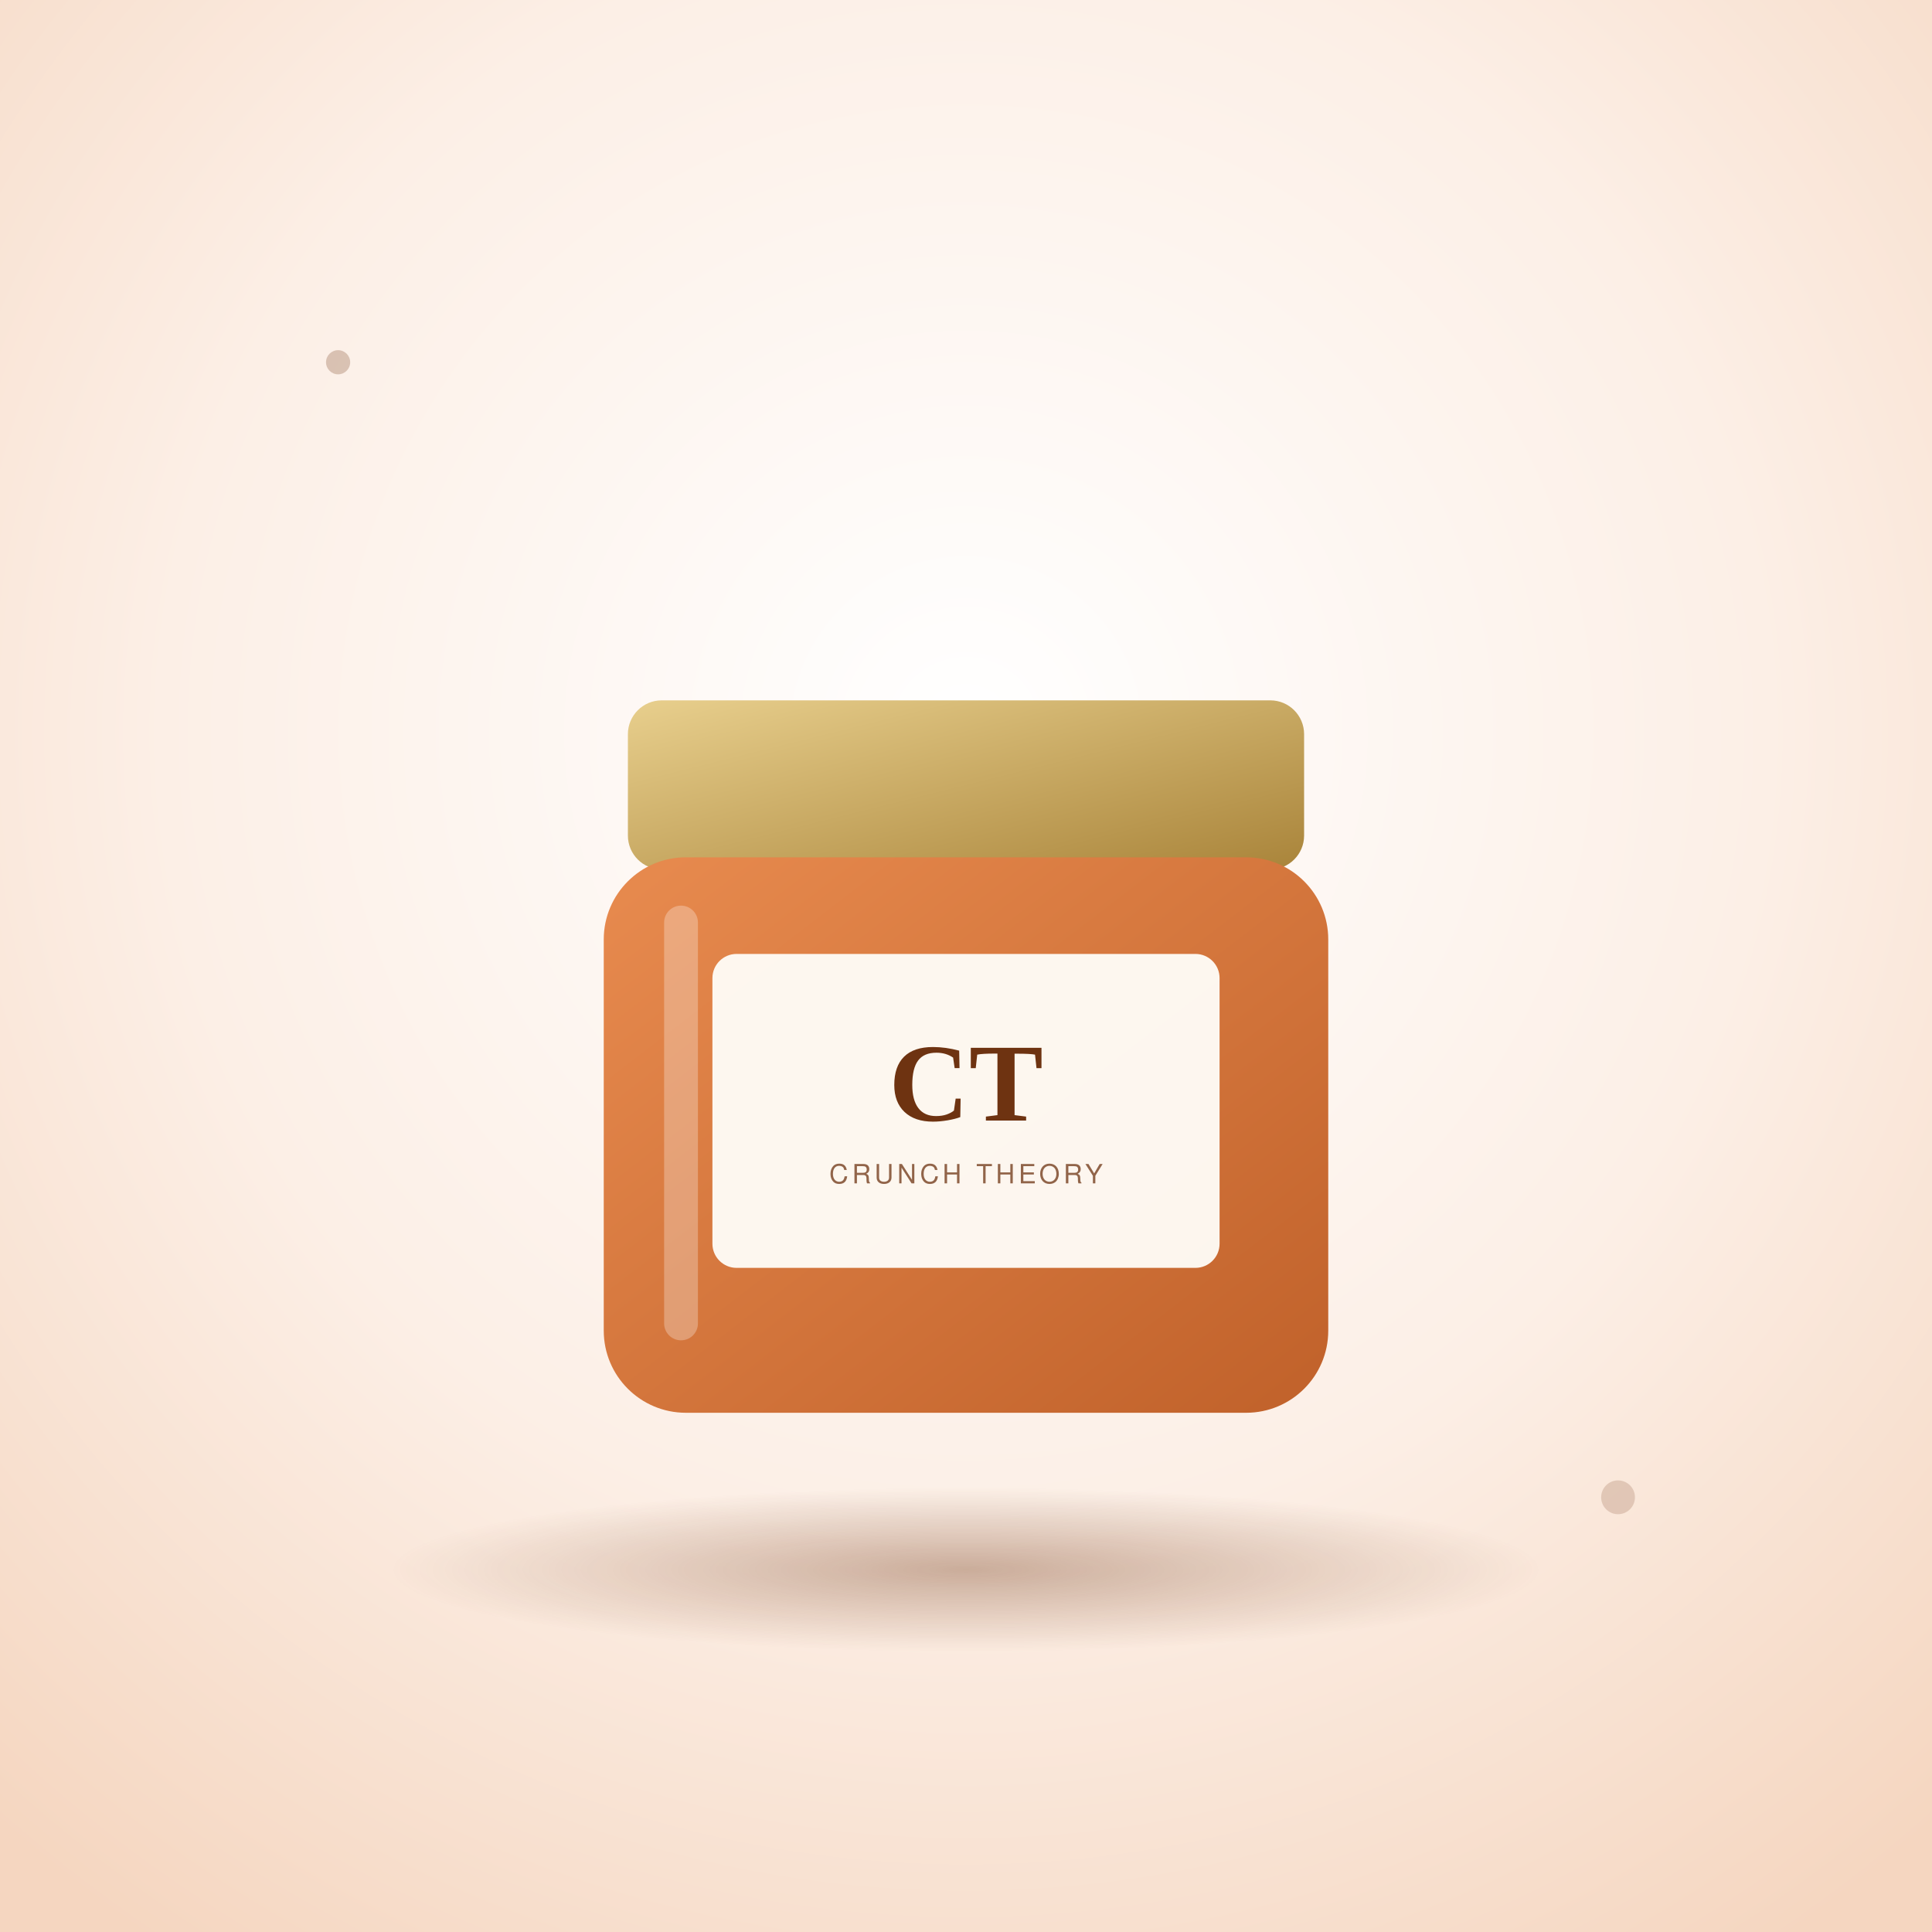
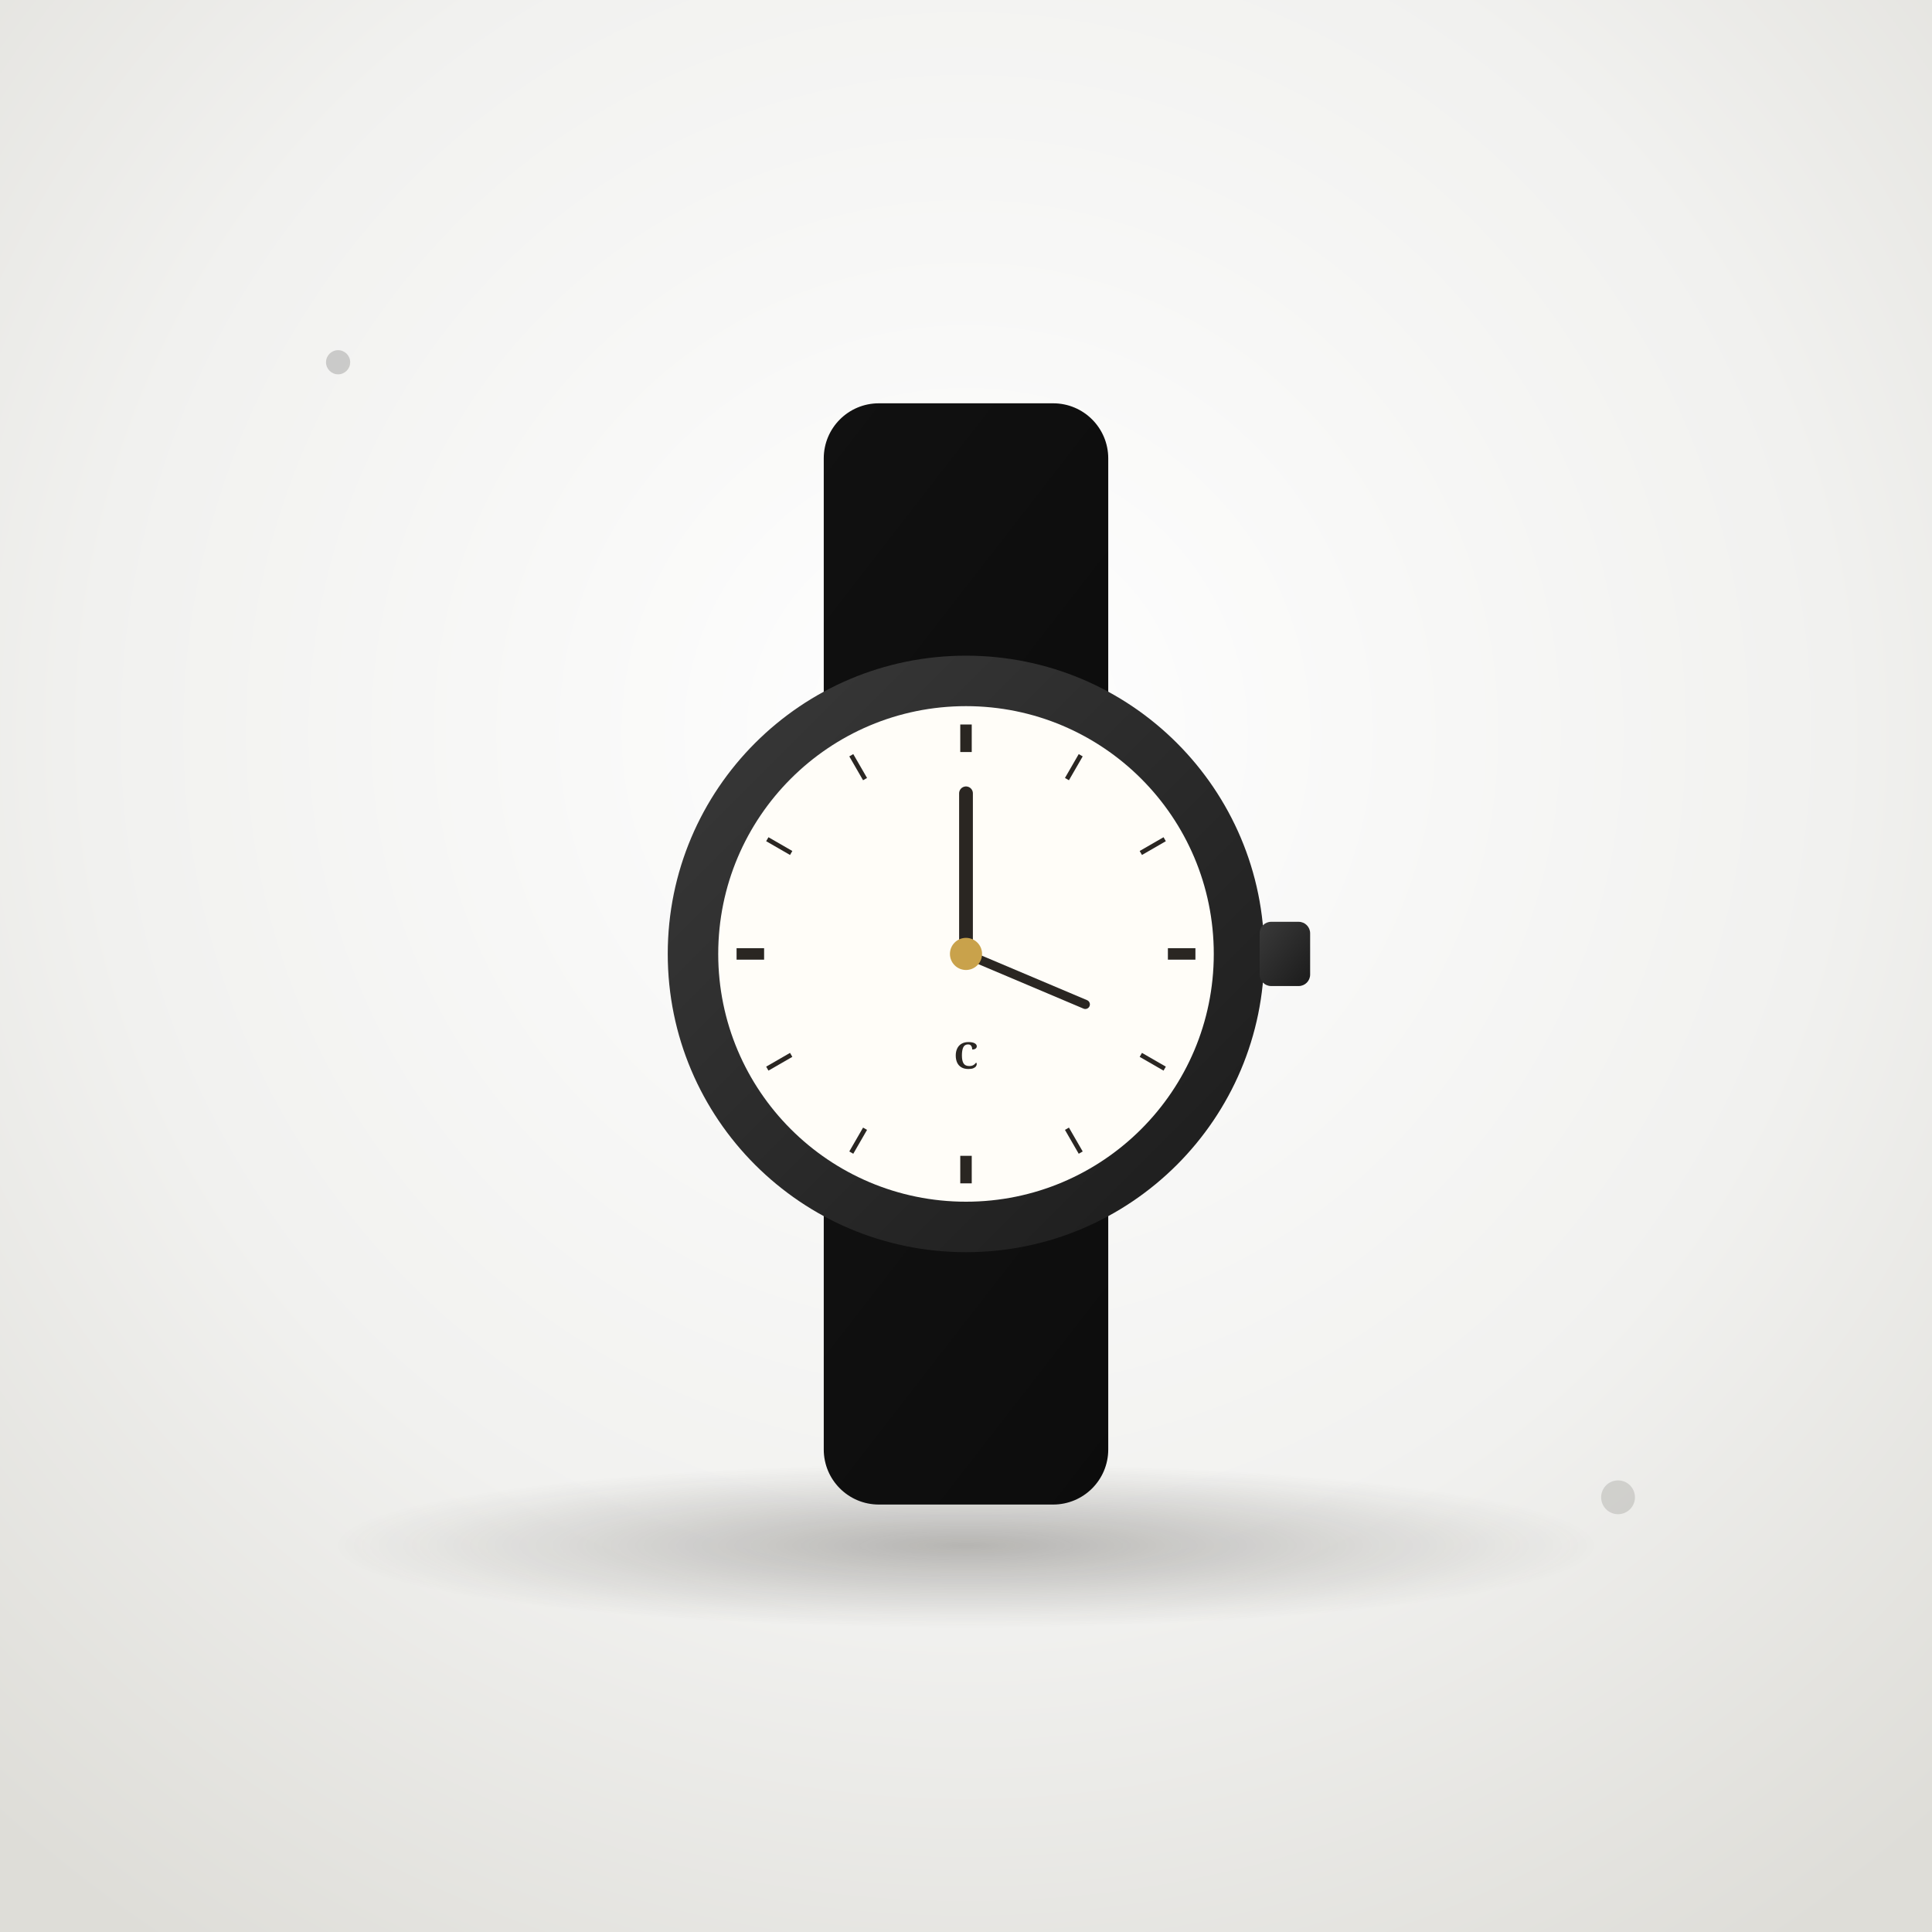
- <svg xmlns="http://www.w3.org/2000/svg" viewBox="0 0 800 800" width="800" height="800" role="img" aria-label="Roasted Makhana: Peri Peri">
+ <svg xmlns="http://www.w3.org/2000/svg" viewBox="0 0 800 800" width="800" height="800" role="img" aria-label="Classic Digital Sports Watch">
  <defs>
    <radialGradient id="bg" cx="50%" cy="38%" r="75%">
      <stop offset="0" stop-color="#FFFFFF" />
-       <stop offset=".55" stop-color="#FCEFE6" />
-       <stop offset="1" stop-color="#F5D6C0" stop-opacity="1" />
+       <stop offset=".6" stop-color="#F1F1EF" />
+       <stop offset="1" stop-color="#DEDDD8" />
    </radialGradient>
-     <linearGradient id="body" x1="0" y1="0" x2="1" y2="1">
-       <stop offset="0" stop-color="#E88B4F" />
-       <stop offset="1" stop-color="#C0612A" />
+     <linearGradient id="b" x1="0" y1="0" x2="1" y2="1">
+       <stop offset="0" stop-color="#3a3a3a" />
+       <stop offset="1" stop-color="#1b1b1b" />
+     </linearGradient>
+     <linearGradient id="d" x1="0" y1="0" x2="1" y2="1">
+       <stop offset="0" stop-color="#111111" />
+       <stop offset="1" stop-color="#0c0c0c" />
    </linearGradient>
    <linearGradient id="gold" x1="0" y1="0" x2="1" y2="1">
      <stop offset="0" stop-color="#E8CF8D" />
      <stop offset="1" stop-color="#A9843A" />
    </linearGradient>
    <linearGradient id="ink" x1="0" y1="0" x2="0" y2="1">
-       <stop offset="0" stop-color="#6E3311" />
-       <stop offset="1" stop-color="#6E3311" />
+       <stop offset="0" stop-color="#2A2622" />
+       <stop offset="1" stop-color="#2A2622" />
    </linearGradient>
    <radialGradient id="shadow">
-       <stop offset="0" stop-color="#6E3311" stop-opacity=".35" />
-       <stop offset="1" stop-color="#6E3311" stop-opacity="0" />
+       <stop offset="0" stop-color="#2A2622" stop-opacity=".3" />
+       <stop offset="1" stop-color="#2A2622" stop-opacity="0" />
    </radialGradient>
  </defs>
  <rect width="800" height="800" fill="url(#bg)" />
-   <circle cx="140" cy="150" r="5" fill="#6E3311" opacity=".25" />
-   <circle cx="670" cy="620" r="7" fill="#6E3311" opacity=".18" />
-   <ellipse cx="400" cy="650" rx="240" ry="34" fill="url(#shadow)" />
-   <g transform="translate(400 410)">
-     <rect x="-140" y="-120" width="280" height="70" rx="14" fill="url(#gold)" />
-     <rect x="-150" y="-55" width="300" height="230" rx="34" fill="url(#body)" />
-     <rect x="-125" y="-35" width="14" height="180" rx="7" fill="#fff" opacity=".28" />
-     <rect x="-105" y="-15" width="210" height="130" rx="10" fill="#FFFDF8" opacity=".95" />
-     <text x="0" y="54" text-anchor="middle" font-family="Georgia, 'Times New Roman', serif" font-size="46" font-weight="700" fill="url(#ink)">CT</text>
-     <text x="0" y="80" text-anchor="middle" font-family="Helvetica, Arial, sans-serif" font-size="11" letter-spacing="1.5" fill="url(#ink)" opacity=".75">CRUNCH THEORY</text>
-     <line x1="-83" x2="83" y1="3" y2="3" stroke="url(#ink)" stroke-width="1" opacity=".3" />
+   <circle cx="140" cy="150" r="5" fill="#2A2622" opacity=".2" />
+   <circle cx="670" cy="620" r="7" fill="#2A2622" opacity=".15" />
+   <ellipse cx="400" cy="640" rx="260" ry="34" fill="url(#shadow)" />
+   <g transform="translate(400 395) scale(.95)">
+     <g>
+       <rect x="-62" y="-240" width="124" height="160" rx="24" fill="url(#d)" />
+       <rect x="-62" y="80" width="124" height="160" rx="24" fill="url(#d)" />
+       <circle cx="0" cy="0" r="130" fill="url(#b)" />
+       <circle cx="0" cy="0" r="108" fill="#FFFDF8" />
+       <line x1="0.0" y1="-88.0" x2="0.0" y2="-100.0" stroke="#2A2622" stroke-width="5" />
+       <line x1="44.0" y1="-76.2" x2="50.0" y2="-86.6" stroke="#2A2622" stroke-width="2" />
+       <line x1="76.2" y1="-44.0" x2="86.6" y2="-50.0" stroke="#2A2622" stroke-width="2" />
+       <line x1="88.0" y1="-0.0" x2="100.0" y2="-0.0" stroke="#2A2622" stroke-width="5" />
+       <line x1="76.2" y1="44.0" x2="86.6" y2="50.0" stroke="#2A2622" stroke-width="2" />
+       <line x1="44.0" y1="76.2" x2="50.0" y2="86.6" stroke="#2A2622" stroke-width="2" />
+       <line x1="0.0" y1="88.0" x2="0.0" y2="100.0" stroke="#2A2622" stroke-width="5" />
+       <line x1="-44.0" y1="76.2" x2="-50.0" y2="86.6" stroke="#2A2622" stroke-width="2" />
+       <line x1="-76.2" y1="44.0" x2="-86.6" y2="50.0" stroke="#2A2622" stroke-width="2" />
+       <line x1="-88.0" y1="0.0" x2="-100.0" y2="0.0" stroke="#2A2622" stroke-width="5" />
+       <line x1="-76.2" y1="-44.0" x2="-86.6" y2="-50.0" stroke="#2A2622" stroke-width="2" />
+       <line x1="-44.0" y1="-76.2" x2="-50.0" y2="-86.6" stroke="#2A2622" stroke-width="2" />
+       <line x1="0" y1="0" x2="0" y2="-70" stroke="#2A2622" stroke-width="6" stroke-linecap="round" />
+       <line x1="0" y1="0" x2="52" y2="22" stroke="#2A2622" stroke-width="4" stroke-linecap="round" />
+       <circle cx="0" cy="0" r="7" fill="#C9A24B" />
+       <rect x="128" y="-14" width="22" height="28" rx="5" fill="url(#b)" />
+       <text x="0" y="50" text-anchor="middle" font-family="Georgia, serif" font-size="16" font-weight="700" fill="#2A2622">C</text>
+     </g>
  </g>
</svg>
